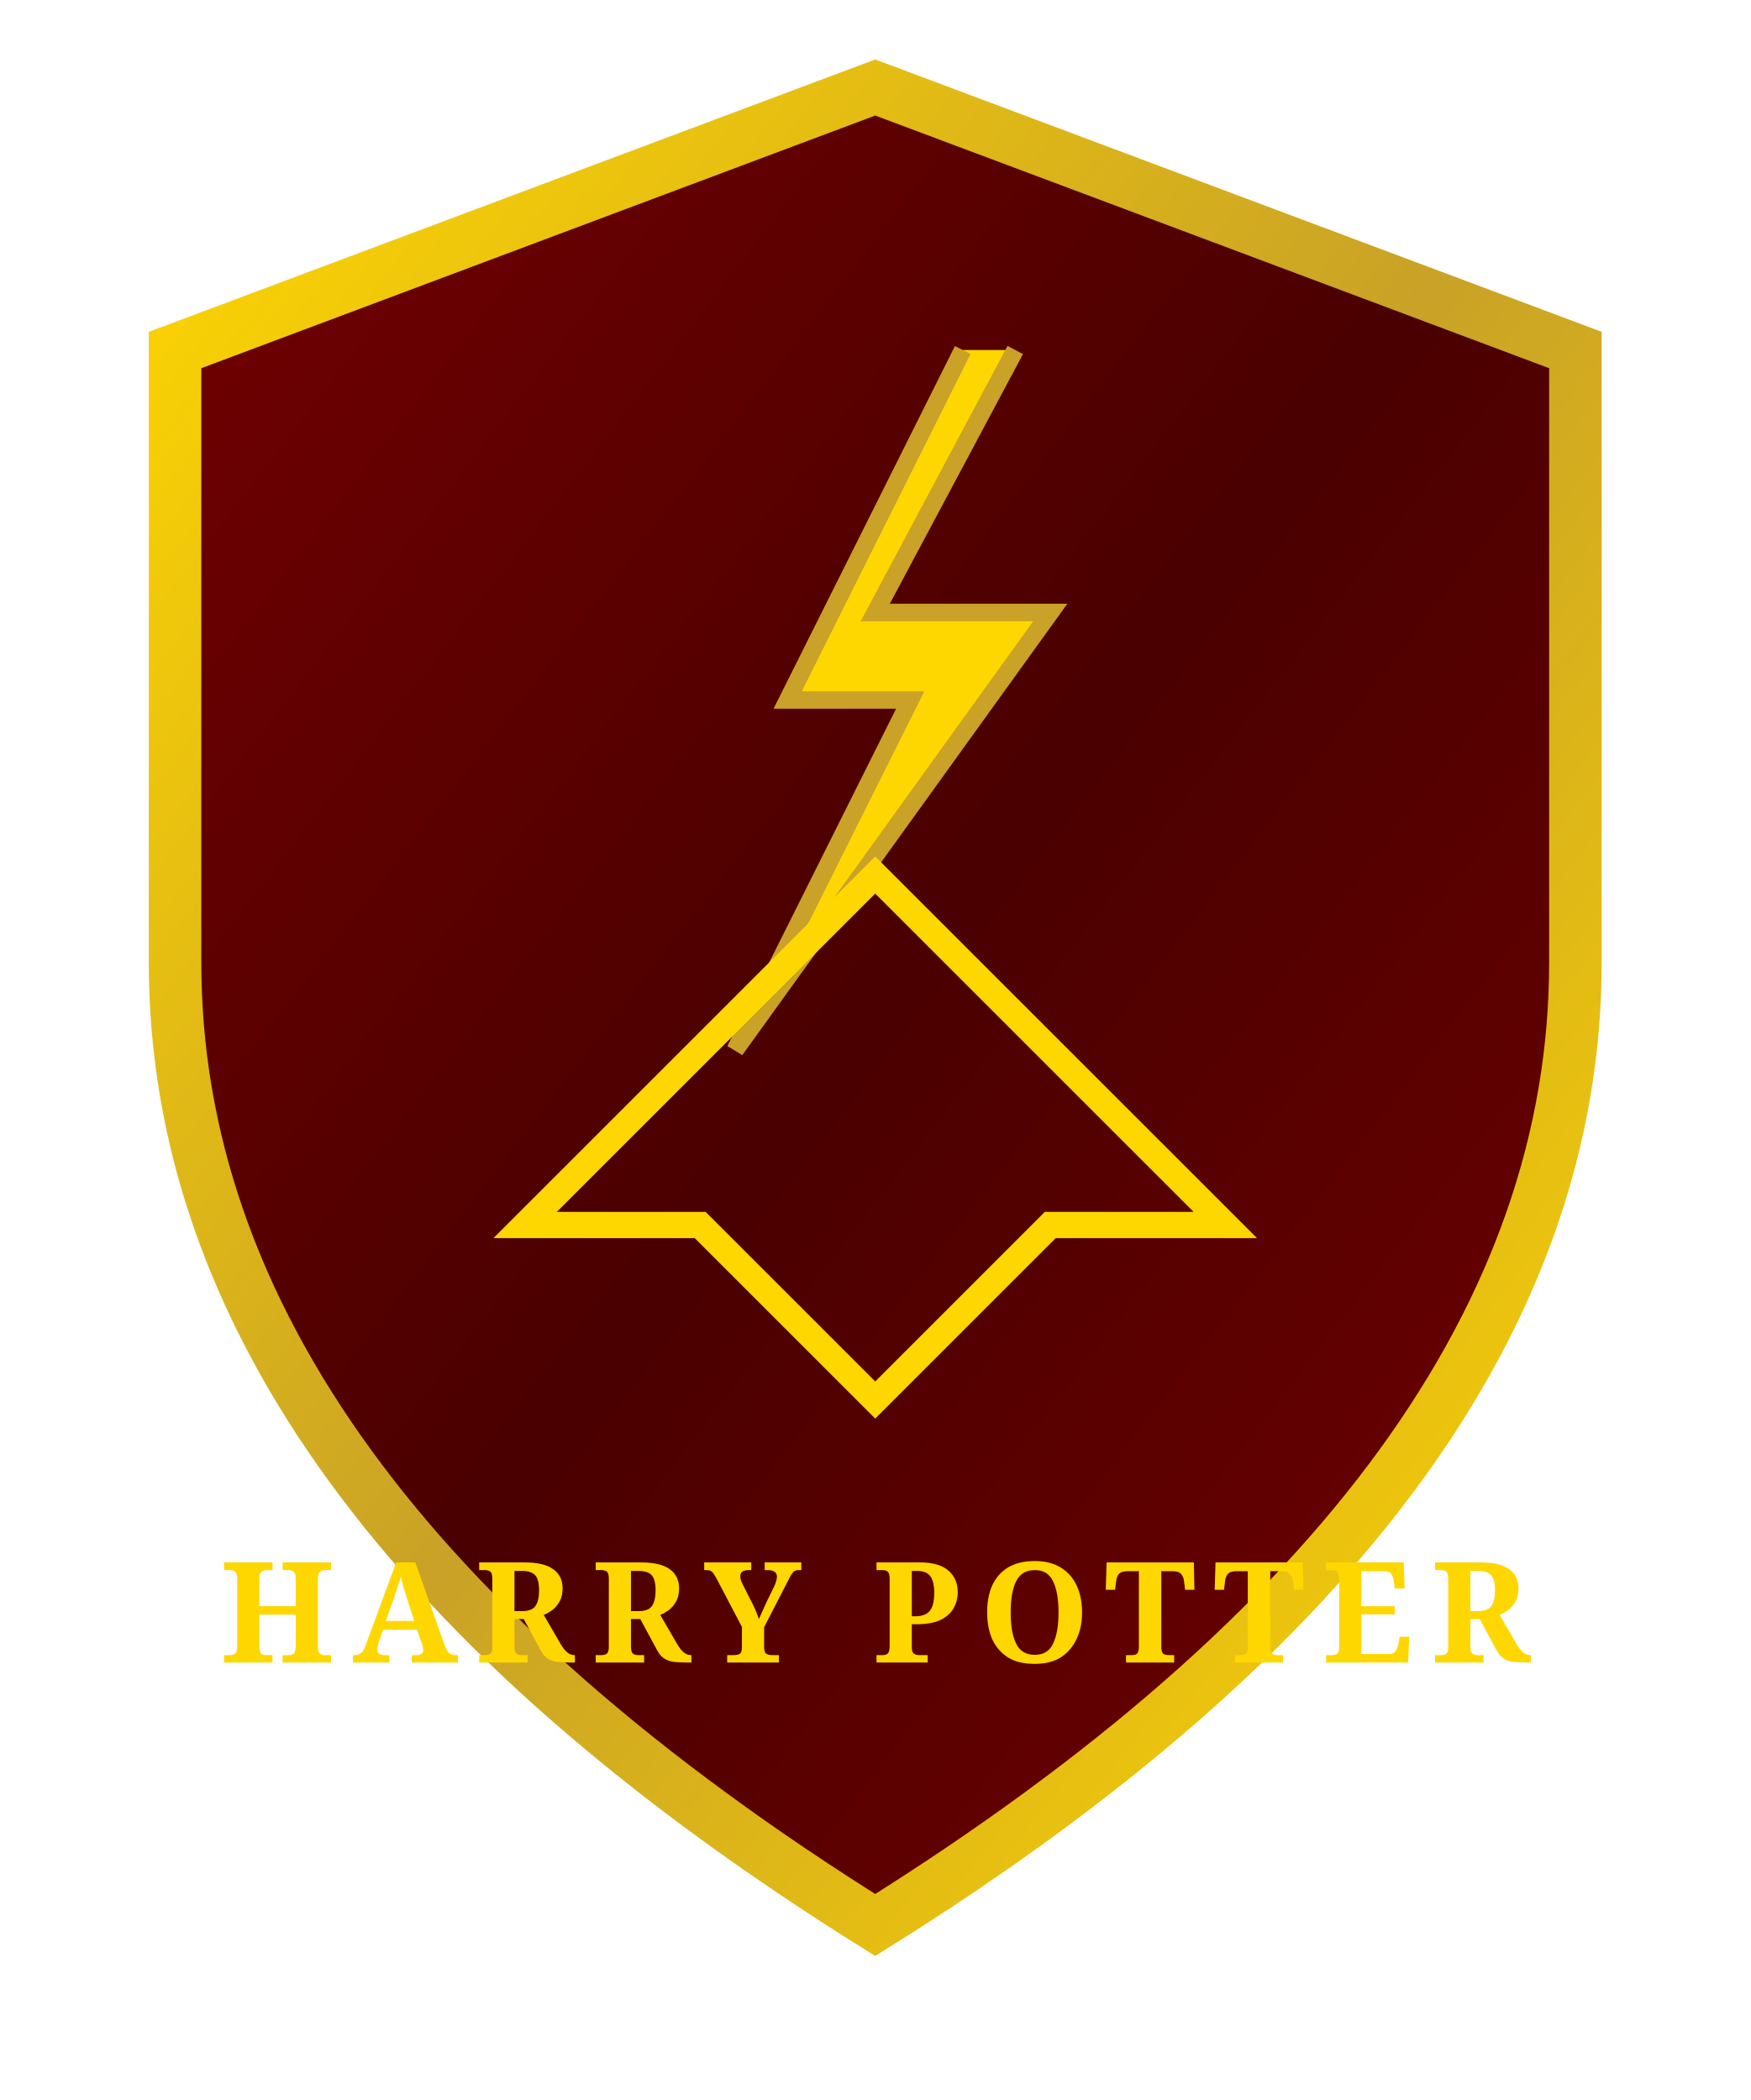
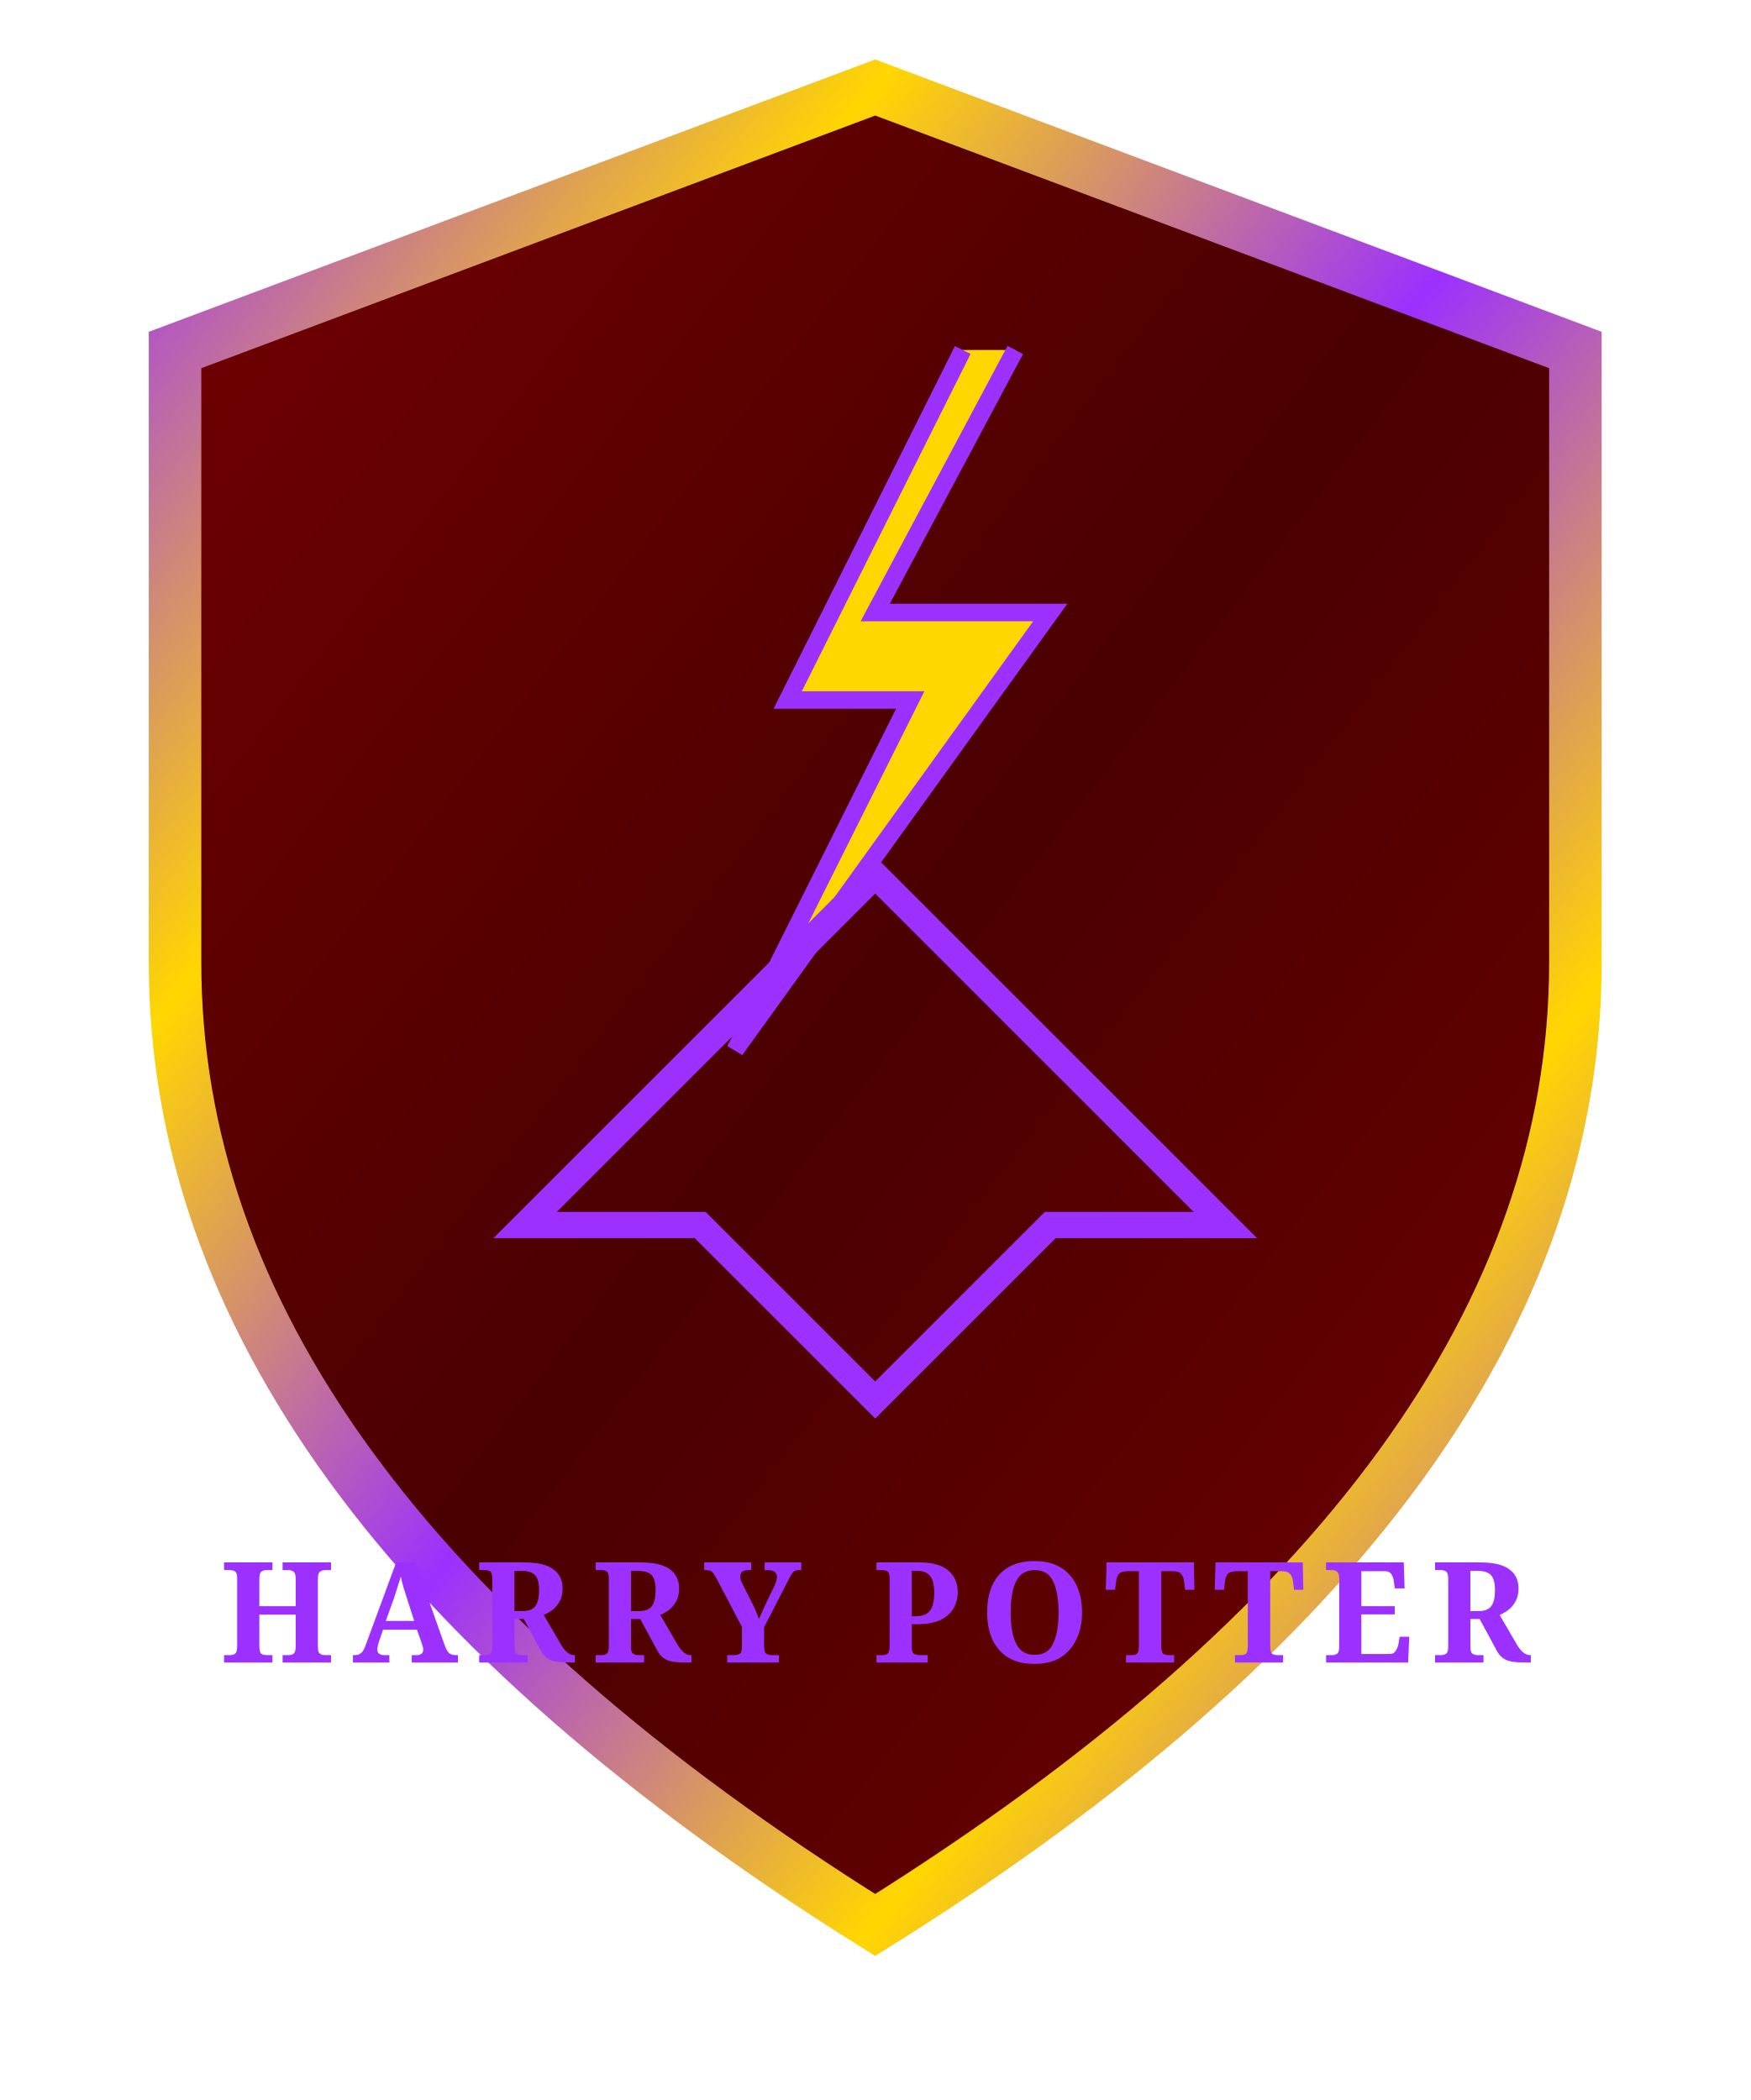
<svg xmlns="http://www.w3.org/2000/svg" viewBox="0 0 100 120">
  <defs>
    <linearGradient id="hpShield" x1="0%" y1="0%" x2="100%" y2="100%">
      <stop offset="0%" style="stop-color:#740001" />
      <stop offset="50%" style="stop-color:#4a0000" />
      <stop offset="100%" style="stop-color:#740001" />
    </linearGradient>
    <linearGradient id="goldBorderHP" x1="0%" y1="0%" x2="100%" y2="100%">
-       <stop offset="0%" style="stop-color:#ffd700" />
-       <stop offset="50%" style="stop-color:#c9a227" />
-       <stop offset="100%" style="stop-color:#ffd700" />
+       <stop offset="0%" style="stop-color:#9B30FF" />
+       <stop offset="25%" style="stop-color:#FFD700" />
+       <stop offset="50%" style="stop-color:#9B30FF" />
+       <stop offset="75%" style="stop-color:#FFD700" />
+       <stop offset="100%" style="stop-color:#9B30FF" />
    </linearGradient>
  </defs>
  <path d="M50 5 L90 20 L90 55 Q90 85 50 110 Q10 85 10 55 L10 20 Z" fill="url(#hpShield)" stroke="url(#goldBorderHP)" stroke-width="3" />
-   <path d="M55 20 L45 40 L52 40 L42 60 L60 35 L50 35 L58 20" fill="#ffd700" stroke="#c9a227" stroke-width="1" />
-   <path d="M30 70 L50 50 L70 70 L60 70 L50 80 L40 70 Z" fill="none" stroke="#ffd700" stroke-width="1.5" />
-   <text x="50" y="95" text-anchor="middle" font-family="Georgia, serif" font-size="8" fill="#ffd700" font-weight="bold" letter-spacing="1">HARRY POTTER</text>
+   <path d="M55 20 L45 40 L52 40 L42 60 L60 35 L50 35 L58 20" fill="#FFD700" stroke="#9B30FF" stroke-width="1" />
+   <path d="M30 70 L50 50 L70 70 L60 70 L50 80 L40 70 Z" fill="none" stroke="#9B30FF" stroke-width="1.5" />
+   <text x="50" y="95" text-anchor="middle" font-family="Georgia, serif" font-size="8" fill="#9B30FF" font-weight="bold" letter-spacing="1">HARRY POTTER</text>
</svg>
